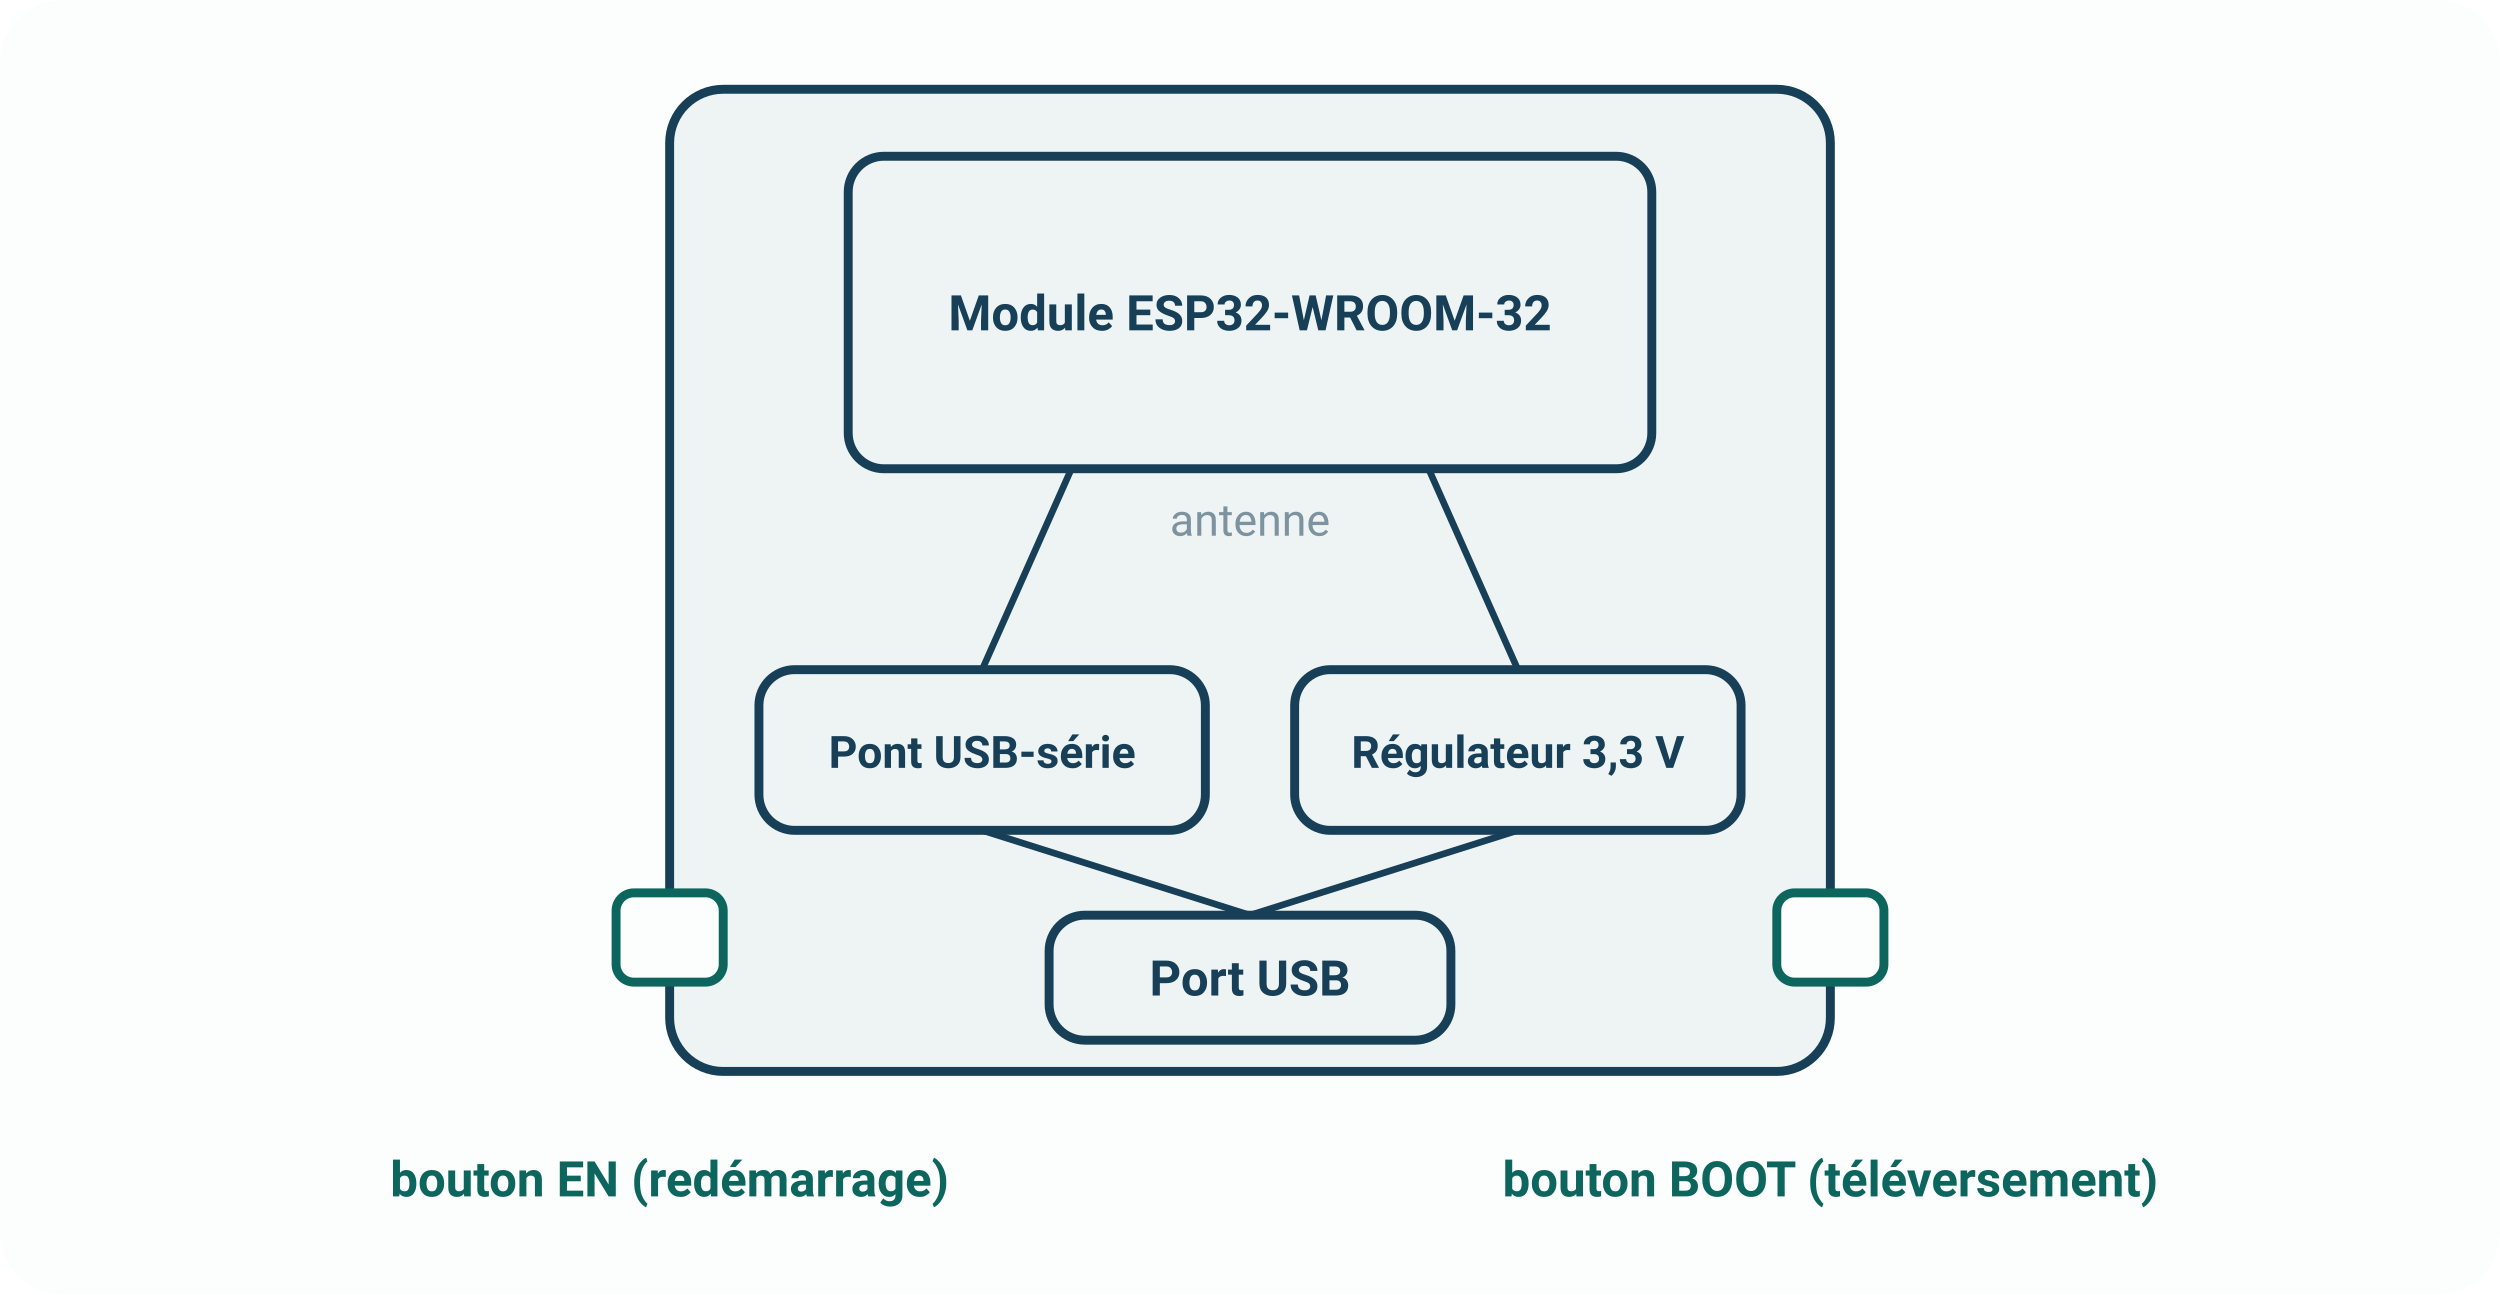
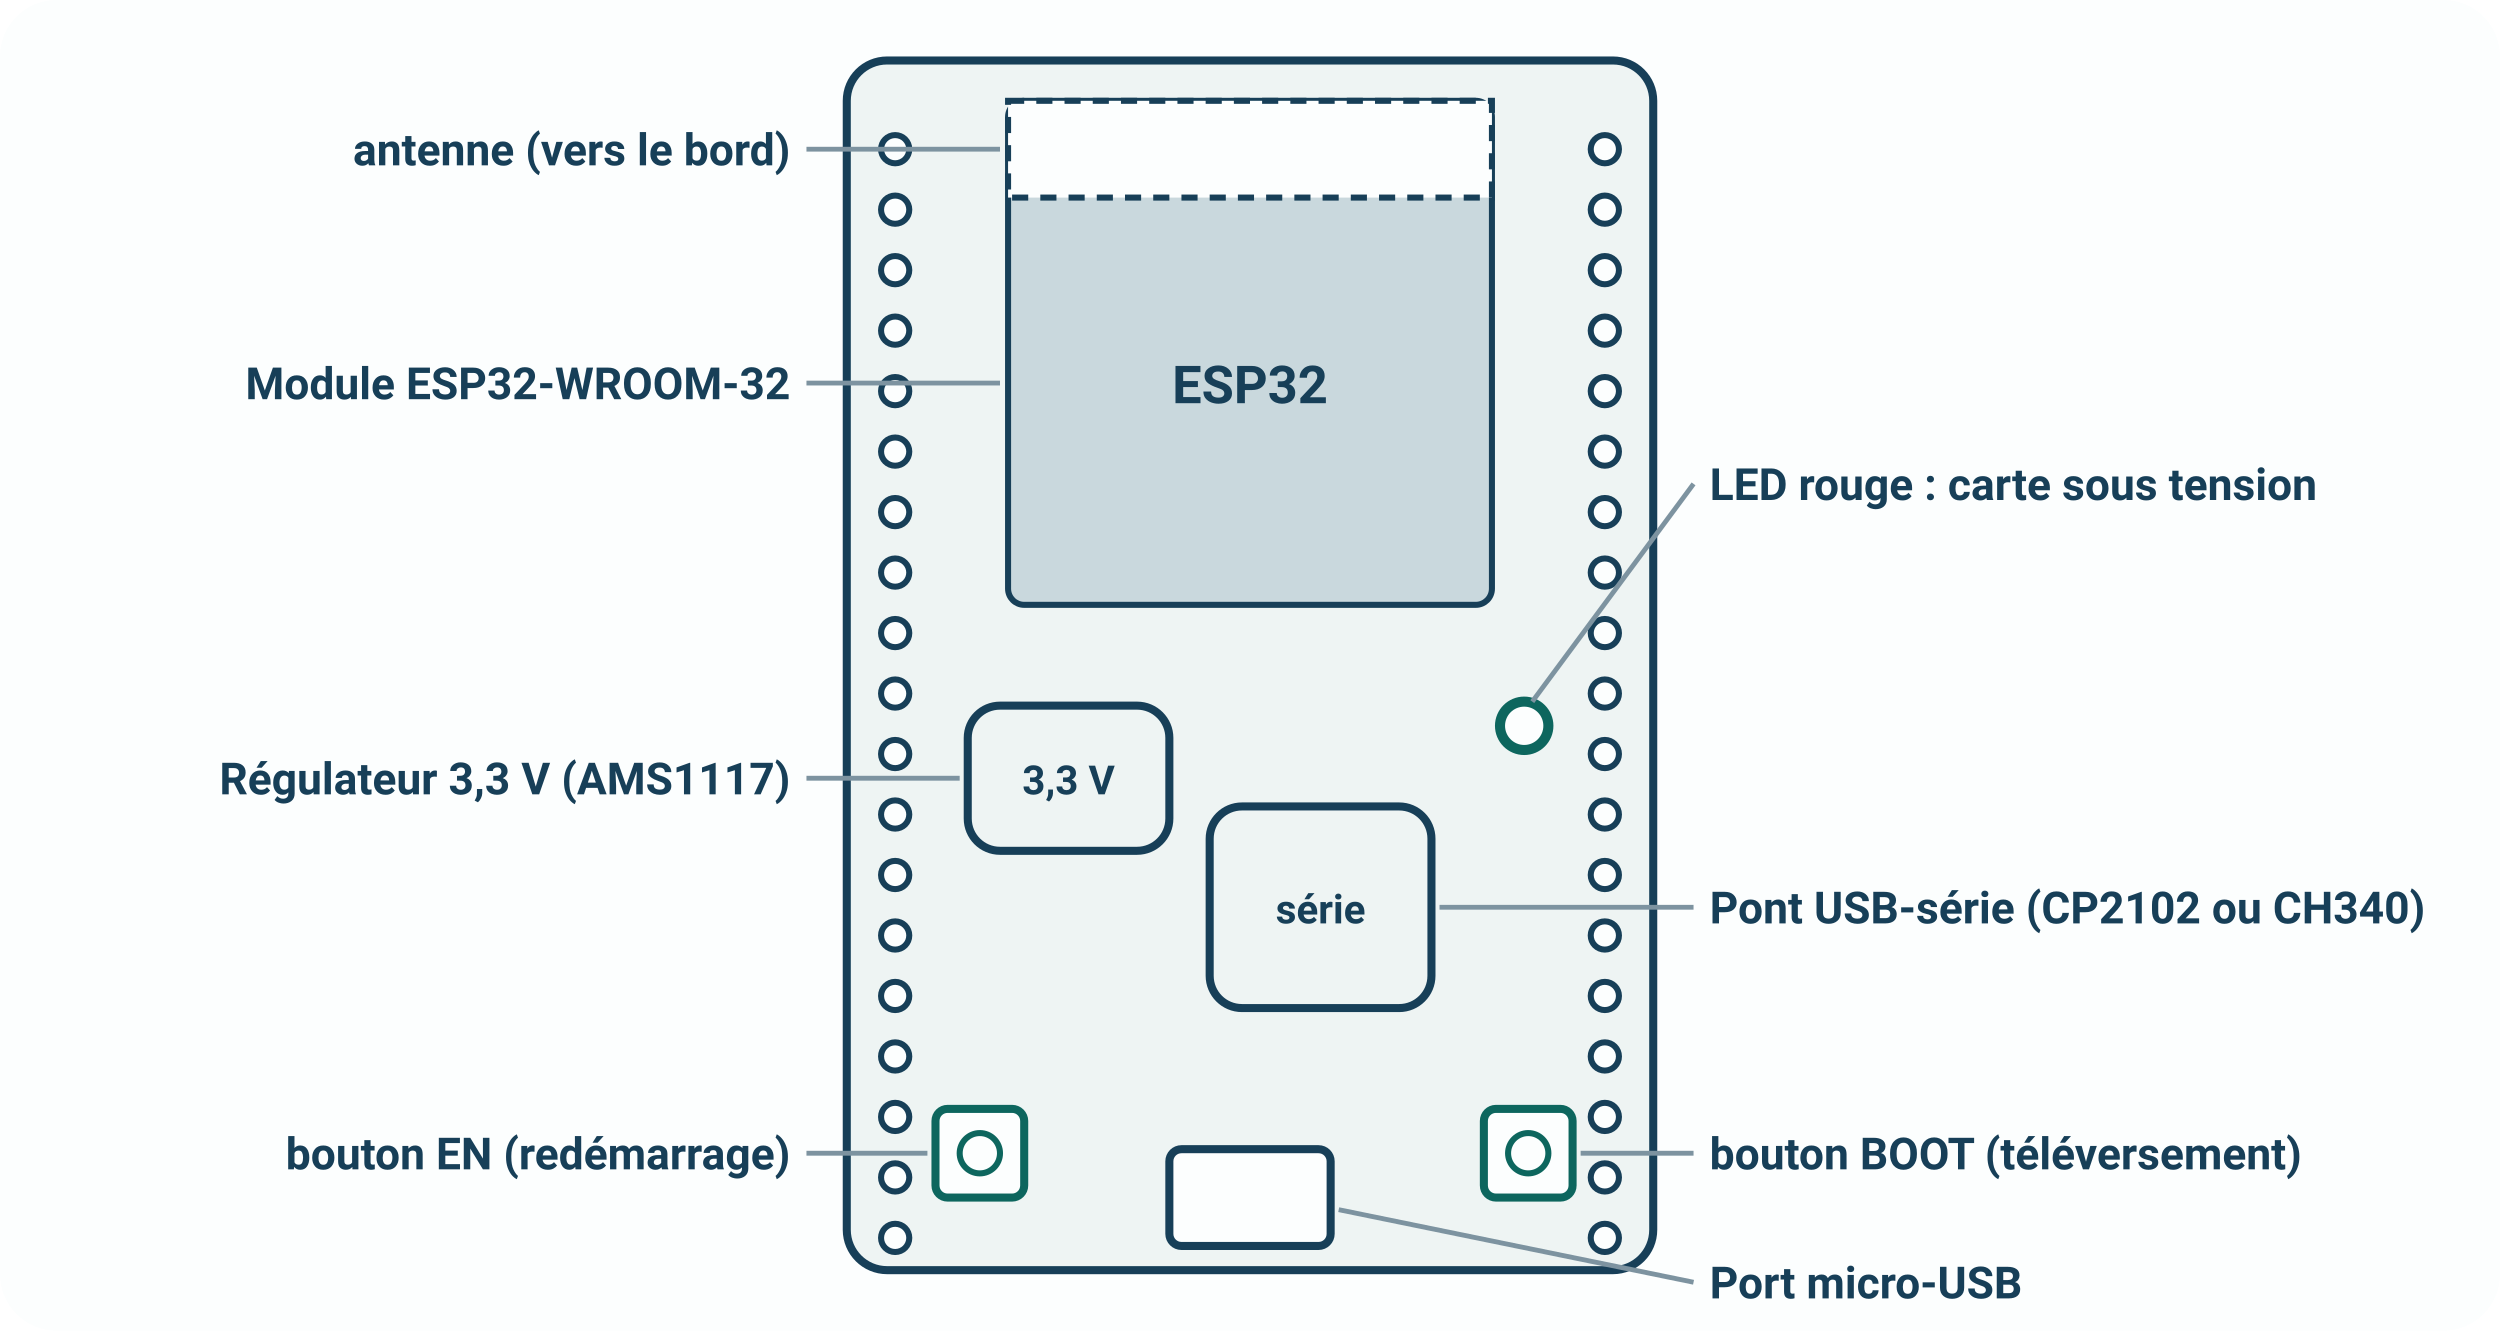
- <svg xmlns="http://www.w3.org/2000/svg" viewBox="0 0 560 290" width="560" height="290" role="img" font-family="system-ui, -apple-system, Segoe UI, Roboto, sans-serif">
-   <rect width="560" height="290" rx="14" fill="#fcfefe" />
-   <rect x="150" y="20" width="260" height="220" rx="12" fill="#eef4f3" stroke="#173f58" stroke-width="2" />
-   <rect x="190" y="35" width="180" height="70" rx="8" fill="#eef4f3" stroke="#173f58" stroke-width="2" />
-   <text x="280" y="74" text-anchor="middle" font-size="11" font-weight="600" fill="#173f58">Module ESP32-WROOM-32</text>
-   <text x="280" y="120" text-anchor="middle" font-size="10" font-weight="400" fill="#7d93a0">antenne</text>
-   <rect x="170" y="150" width="100" height="36" rx="8" fill="#eef4f3" stroke="#173f58" stroke-width="2" />
-   <text x="220" y="172" text-anchor="middle" font-size="10" font-weight="600" fill="#173f58">Pont USB-série</text>
-   <rect x="290" y="150" width="100" height="36" rx="8" fill="#eef4f3" stroke="#173f58" stroke-width="2" />
-   <text x="340" y="172" text-anchor="middle" font-size="10" font-weight="600" fill="#173f58">Régulateur 3,3 V</text>
-   <rect x="235" y="205" width="90" height="28" rx="8" fill="#eef4f3" stroke="#173f58" stroke-width="2" />
-   <text x="280" y="223" text-anchor="middle" font-size="11" font-weight="600" fill="#173f58">Port USB</text>
-   <rect x="138" y="200" width="24" height="20" rx="4" fill="#fcfefe" stroke="#0d665e" stroke-width="2" />
-   <text x="150" y="268" text-anchor="middle" font-size="11" font-weight="600" fill="#0d665e">bouton EN (redémarrage)</text>
-   <rect x="398" y="200" width="24" height="20" rx="4" fill="#fcfefe" stroke="#0d665e" stroke-width="2" />
-   <text x="410" y="268" text-anchor="middle" font-size="11" font-weight="600" fill="#0d665e">bouton BOOT (téléversement)</text>
-   <polyline points="280,205 220,186" fill="none" stroke="#173f58" stroke-width="1.5" stroke-linejoin="round" />
-   <polyline points="280,205 340,186" fill="none" stroke="#173f58" stroke-width="1.5" stroke-linejoin="round" />
-   <polyline points="220,150 240,105" fill="none" stroke="#173f58" stroke-width="1.5" stroke-linejoin="round" />
-   <polyline points="340,150 320,105" fill="none" stroke="#173f58" stroke-width="1.5" stroke-linejoin="round" />
+ <svg xmlns="http://www.w3.org/2000/svg" viewBox="0 0 620 330" width="620" height="330" role="img" font-family="system-ui, -apple-system, Segoe UI, Roboto, sans-serif">
+   <rect width="620" height="330" rx="14" fill="#fcfefe" />
+   <rect x="210" y="15" width="200" height="300" rx="10" fill="#eef4f3" stroke="#173f58" stroke-width="2" />
+   <circle cx="222" cy="37" r="3.5" fill="#fcfefe" stroke="#173f58" stroke-width="1.5" />
+   <circle cx="398" cy="37" r="3.5" fill="#fcfefe" stroke="#173f58" stroke-width="1.5" />
+   <circle cx="222" cy="52" r="3.5" fill="#fcfefe" stroke="#173f58" stroke-width="1.5" />
+   <circle cx="398" cy="52" r="3.5" fill="#fcfefe" stroke="#173f58" stroke-width="1.5" />
+   <circle cx="222" cy="67" r="3.5" fill="#fcfefe" stroke="#173f58" stroke-width="1.5" />
+   <circle cx="398" cy="67" r="3.5" fill="#fcfefe" stroke="#173f58" stroke-width="1.5" />
+   <circle cx="222" cy="82" r="3.5" fill="#fcfefe" stroke="#173f58" stroke-width="1.5" />
+   <circle cx="398" cy="82" r="3.5" fill="#fcfefe" stroke="#173f58" stroke-width="1.5" />
+   <circle cx="222" cy="97" r="3.5" fill="#fcfefe" stroke="#173f58" stroke-width="1.5" />
+   <circle cx="398" cy="97" r="3.5" fill="#fcfefe" stroke="#173f58" stroke-width="1.5" />
+   <circle cx="222" cy="112" r="3.5" fill="#fcfefe" stroke="#173f58" stroke-width="1.5" />
+   <circle cx="398" cy="112" r="3.5" fill="#fcfefe" stroke="#173f58" stroke-width="1.5" />
+   <circle cx="222" cy="127" r="3.5" fill="#fcfefe" stroke="#173f58" stroke-width="1.5" />
+   <circle cx="398" cy="127" r="3.5" fill="#fcfefe" stroke="#173f58" stroke-width="1.5" />
+   <circle cx="222" cy="142" r="3.5" fill="#fcfefe" stroke="#173f58" stroke-width="1.5" />
+   <circle cx="398" cy="142" r="3.5" fill="#fcfefe" stroke="#173f58" stroke-width="1.5" />
+   <circle cx="222" cy="157" r="3.5" fill="#fcfefe" stroke="#173f58" stroke-width="1.5" />
+   <circle cx="398" cy="157" r="3.5" fill="#fcfefe" stroke="#173f58" stroke-width="1.5" />
+   <circle cx="222" cy="172" r="3.5" fill="#fcfefe" stroke="#173f58" stroke-width="1.5" />
+   <circle cx="398" cy="172" r="3.5" fill="#fcfefe" stroke="#173f58" stroke-width="1.5" />
+   <circle cx="222" cy="187" r="3.5" fill="#fcfefe" stroke="#173f58" stroke-width="1.5" />
+   <circle cx="398" cy="187" r="3.5" fill="#fcfefe" stroke="#173f58" stroke-width="1.5" />
+   <circle cx="222" cy="202" r="3.5" fill="#fcfefe" stroke="#173f58" stroke-width="1.5" />
+   <circle cx="398" cy="202" r="3.5" fill="#fcfefe" stroke="#173f58" stroke-width="1.5" />
+   <circle cx="222" cy="217" r="3.5" fill="#fcfefe" stroke="#173f58" stroke-width="1.5" />
+   <circle cx="398" cy="217" r="3.5" fill="#fcfefe" stroke="#173f58" stroke-width="1.5" />
+   <circle cx="222" cy="232" r="3.5" fill="#fcfefe" stroke="#173f58" stroke-width="1.5" />
+   <circle cx="398" cy="232" r="3.5" fill="#fcfefe" stroke="#173f58" stroke-width="1.5" />
+   <circle cx="222" cy="247" r="3.5" fill="#fcfefe" stroke="#173f58" stroke-width="1.5" />
+   <circle cx="398" cy="247" r="3.5" fill="#fcfefe" stroke="#173f58" stroke-width="1.5" />
+   <circle cx="222" cy="262" r="3.5" fill="#fcfefe" stroke="#173f58" stroke-width="1.5" />
+   <circle cx="398" cy="262" r="3.5" fill="#fcfefe" stroke="#173f58" stroke-width="1.5" />
+   <circle cx="222" cy="277" r="3.5" fill="#fcfefe" stroke="#173f58" stroke-width="1.5" />
+   <circle cx="398" cy="277" r="3.5" fill="#fcfefe" stroke="#173f58" stroke-width="1.5" />
+   <circle cx="222" cy="292" r="3.5" fill="#fcfefe" stroke="#173f58" stroke-width="1.5" />
+   <circle cx="398" cy="292" r="3.5" fill="#fcfefe" stroke="#173f58" stroke-width="1.5" />
+   <circle cx="222" cy="307" r="3.5" fill="#fcfefe" stroke="#173f58" stroke-width="1.5" />
+   <circle cx="398" cy="307" r="3.5" fill="#fcfefe" stroke="#173f58" stroke-width="1.5" />
+   <rect x="250" y="25" width="120" height="125" rx="4" fill="#c9d8dd" stroke="#173f58" stroke-width="1.5" />
+   <rect x="250" y="25" width="120" height="24" fill="#fcfefe" stroke="#173f58" stroke-width="1.5" stroke-dasharray="4 3" />
+   <text x="310" y="100" text-anchor="middle" font-size="13" font-weight="700" fill="#173f58">ESP32</text>
+   <rect x="240" y="175" width="50" height="36" rx="8" fill="#eef4f3" stroke="#173f58" stroke-width="2" />
+   <text x="265" y="197" text-anchor="middle" font-size="10" font-weight="600" fill="#173f58">3,3 V</text>
+   <rect x="300" y="200" width="55" height="50" rx="8" fill="#eef4f3" stroke="#173f58" stroke-width="2" />
+   <text x="327.5" y="229" text-anchor="middle" font-size="10" font-weight="600" fill="#173f58">série</text>
+   <circle cx="378" cy="180" r="6" fill="#fcfefe" stroke="#0d665e" stroke-width="2.5" />
+   <rect x="290" y="285" width="40" height="24" rx="3" fill="#fcfefe" stroke="#173f58" stroke-width="2" />
+   <rect x="232" y="275" width="22" height="22" rx="3" fill="#fcfefe" stroke="#0d665e" stroke-width="2" />
+   <circle cx="243" cy="286" r="5" fill="none" stroke="#0d665e" stroke-width="1.5" />
+   <rect x="368" y="275" width="22" height="22" rx="3" fill="#fcfefe" stroke="#0d665e" stroke-width="2" />
+   <circle cx="379" cy="286" r="5" fill="none" stroke="#0d665e" stroke-width="1.5" />
+   <polyline points="200,37 248,37" fill="none" stroke="#7d93a0" stroke-width="1.2" stroke-linejoin="round" />
+   <text x="196" y="41" text-anchor="end" font-size="11" font-weight="600" fill="#173f58">antenne (vers le bord)</text>
+   <polyline points="200,95 248,95" fill="none" stroke="#7d93a0" stroke-width="1.2" stroke-linejoin="round" />
+   <text x="196" y="99" text-anchor="end" font-size="11" font-weight="600" fill="#173f58">Module ESP32-WROOM-32</text>
+   <polyline points="200,193 238,193" fill="none" stroke="#7d93a0" stroke-width="1.2" stroke-linejoin="round" />
+   <text x="196" y="197" text-anchor="end" font-size="11" font-weight="600" fill="#173f58">Régulateur 3,3 V (AMS1117)</text>
+   <polyline points="200,286 230,286" fill="none" stroke="#7d93a0" stroke-width="1.2" stroke-linejoin="round" />
+   <text x="196" y="290" text-anchor="end" font-size="11" font-weight="600" fill="#173f58">bouton EN (redémarrage)</text>
+   <polyline points="420,120 380,174" fill="none" stroke="#7d93a0" stroke-width="1.2" stroke-linejoin="round" />
+   <text x="424" y="124" text-anchor="start" font-size="11" font-weight="600" fill="#173f58">LED rouge : carte sous tension</text>
+   <polyline points="420,225 357,225" fill="none" stroke="#7d93a0" stroke-width="1.2" stroke-linejoin="round" />
+   <text x="424" y="229" text-anchor="start" font-size="11" font-weight="600" fill="#173f58">Pont USB-série (CP2102 ou CH340)</text>
+   <polyline points="420,286 392,286" fill="none" stroke="#7d93a0" stroke-width="1.2" stroke-linejoin="round" />
+   <text x="424" y="290" text-anchor="start" font-size="11" font-weight="600" fill="#173f58">bouton BOOT (téléversement)</text>
+   <polyline points="420,318 332,300" fill="none" stroke="#7d93a0" stroke-width="1.2" stroke-linejoin="round" />
+   <text x="424" y="322" text-anchor="start" font-size="11" font-weight="600" fill="#173f58">Port micro-USB</text>
</svg>
